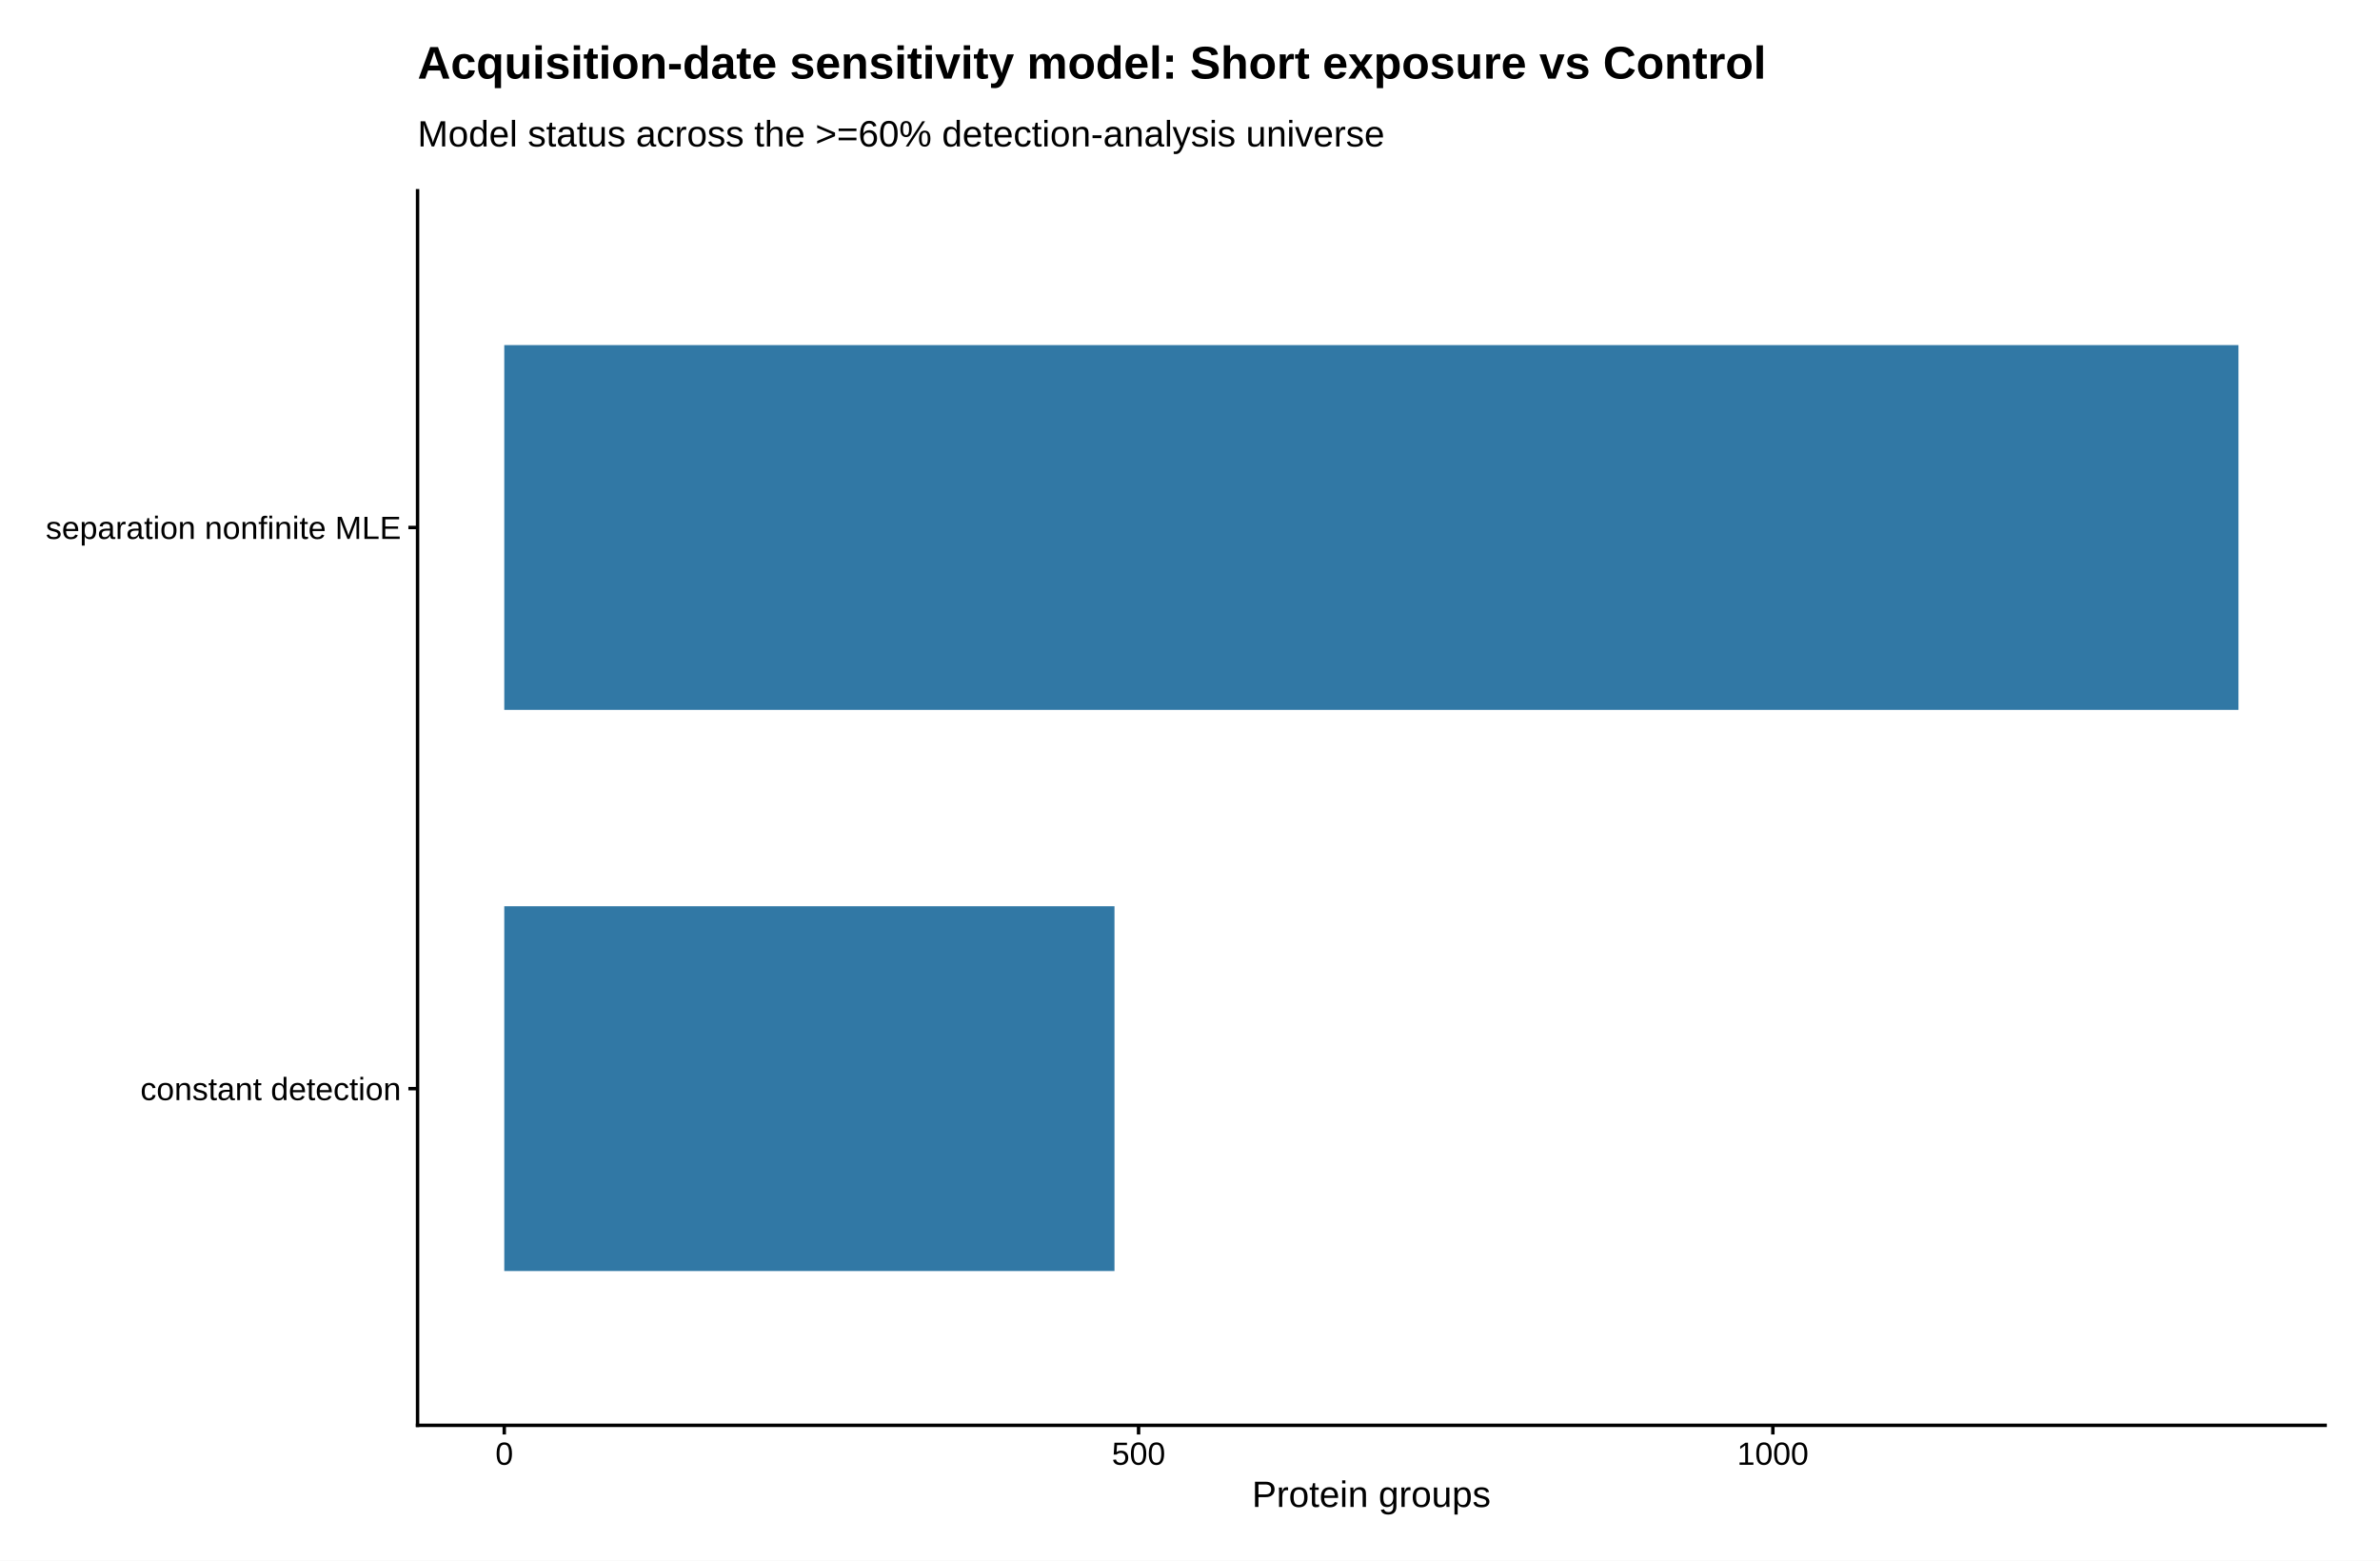
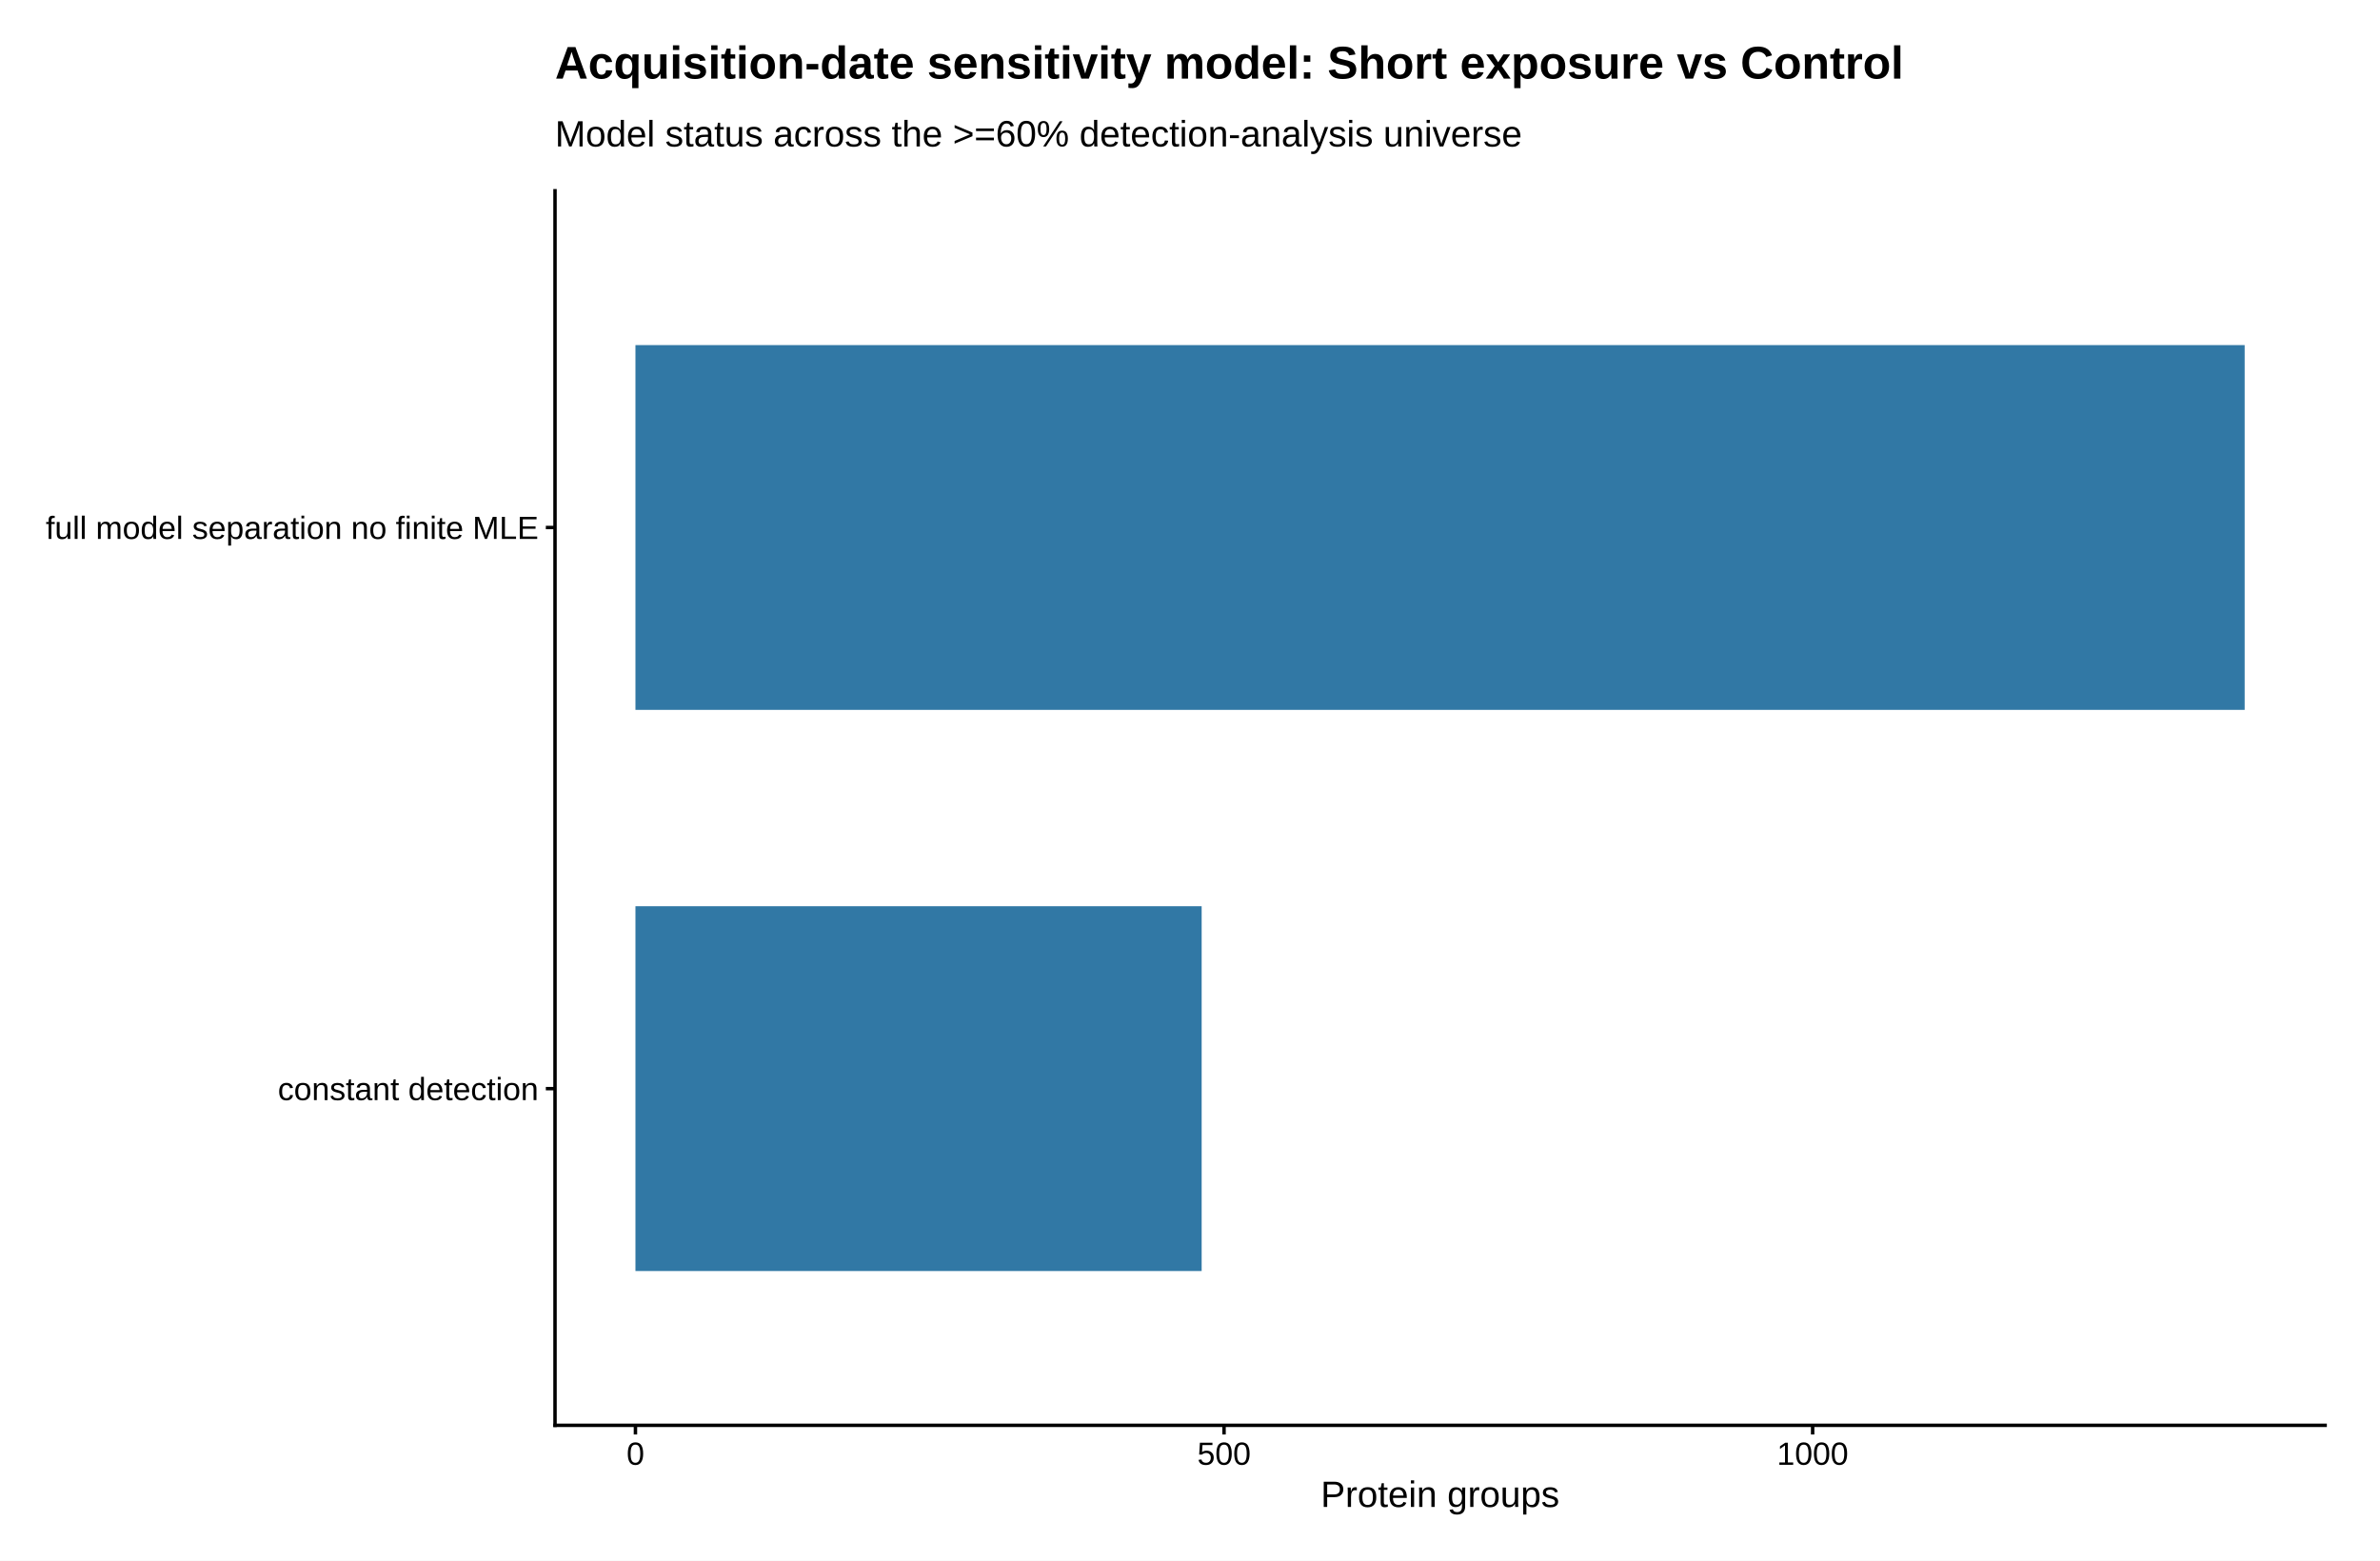
<svg xmlns="http://www.w3.org/2000/svg" class="svglite" width="518.74pt" height="340.16pt" viewBox="0 0 518.74 340.16">
  <defs>
    <style type="text/css">
    .svglite line, .svglite polyline, .svglite polygon, .svglite path, .svglite rect, .svglite circle {
      fill: none;
      stroke: #000000;
      stroke-linecap: round;
      stroke-linejoin: round;
      stroke-miterlimit: 10.00;
    }
    .svglite text {
      white-space: pre;
    }
  </style>
  </defs>
  <rect width="100%" height="100%" style="stroke: none; fill: #FFFFFF;" />
  <defs>
    <clipPath id="cpMC4wMHw1MTguNzR8MC4wMHwzNDAuMTY=">
      <rect x="0.00" y="0.00" width="518.74" height="340.16" />
    </clipPath>
  </defs>
  <g clip-path="url(#cpMC4wMHw1MTguNzR8MC4wMHwzNDAuMTY=)">
    <rect x="0.00" y="0.00" width="518.74" height="340.16" style="stroke-width: 0.78; stroke: #FFFFFF; fill: #FFFFFF;" />
  </g>
  <defs>
-     <clipPath id="cpOTEuMDF8NTA2Ljc4fDQxLjU5fDMxMC43Mg==">
-       <rect x="91.01" y="41.59" width="415.78" height="269.13" />
+     <clipPath id="cpMTIwLjk3fDUwNi43OHw0MS41OXwzMTAuNzI=">
+       <rect x="120.97" y="41.59" width="385.82" height="269.13" />
    </clipPath>
  </defs>
-   <g clip-path="url(#cpOTEuMDF8NTA2Ljc4fDQxLjU5fDMxMC43Mg==)">
-     <rect x="91.01" y="41.59" width="415.78" height="269.13" style="stroke-width: 0.78; stroke: none; fill: #FFFFFF;" />
-     <rect x="109.91" y="197.56" width="133.00" height="79.52" style="stroke-width: 0.78; stroke: none; stroke-linecap: butt; stroke-linejoin: miter; fill: #3178A5;" />
-     <rect x="109.91" y="75.23" width="377.98" height="79.52" style="stroke-width: 0.78; stroke: none; stroke-linecap: butt; stroke-linejoin: miter; fill: #3178A5;" />
+   <g clip-path="url(#cpMTIwLjk3fDUwNi43OHw0MS41OXwzMTAuNzI=)">
+     <rect x="120.97" y="41.59" width="385.82" height="269.13" style="stroke-width: 0.78; stroke: none; fill: #FFFFFF;" />
+     <rect x="138.50" y="197.56" width="123.41" height="79.52" style="stroke-width: 0.78; stroke: none; stroke-linecap: butt; stroke-linejoin: miter; fill: #3178A5;" />
+     <rect x="138.50" y="75.23" width="350.74" height="79.52" style="stroke-width: 0.78; stroke: none; stroke-linecap: butt; stroke-linejoin: miter; fill: #3178A5;" />
  </g>
  <g clip-path="url(#cpMC4wMHw1MTguNzR8MC4wMHwzNDAuMTY=)">
-     <polyline points="91.01,310.72 91.01,41.59 " style="stroke-width: 0.75; stroke-linecap: square;" />
-     <text x="87.42" y="239.83" text-anchor="end" style="font-size: 7.00px; font-family: &quot;Arial&quot;;" textLength="56.83px" lengthAdjust="spacingAndGlyphs">constant detection</text>
-     <text x="87.42" y="117.49" text-anchor="end" style="font-size: 7.00px; font-family: &quot;Arial&quot;;" textLength="77.46px" lengthAdjust="spacingAndGlyphs">separation nonfinite MLE</text>
-     <polyline points="89.01,237.32 91.01,237.32 " style="stroke-width: 0.75; stroke-linecap: butt;" />
-     <polyline points="89.01,114.99 91.01,114.99 " style="stroke-width: 0.75; stroke-linecap: butt;" />
-     <polyline points="91.01,310.72 506.78,310.72 " style="stroke-width: 0.75; stroke-linecap: square;" />
-     <polyline points="109.91,312.71 109.91,310.72 " style="stroke-width: 0.75; stroke-linecap: butt;" />
-     <polyline points="248.16,312.71 248.16,310.72 " style="stroke-width: 0.75; stroke-linecap: butt;" />
-     <polyline points="386.41,312.71 386.41,310.72 " style="stroke-width: 0.75; stroke-linecap: butt;" />
-     <text x="109.91" y="319.32" text-anchor="middle" style="font-size: 7.00px; font-family: &quot;Arial&quot;;" textLength="3.90px" lengthAdjust="spacingAndGlyphs">0</text>
-     <text x="248.16" y="319.32" text-anchor="middle" style="font-size: 7.00px; font-family: &quot;Arial&quot;;" textLength="11.69px" lengthAdjust="spacingAndGlyphs">500</text>
-     <text x="386.41" y="319.32" text-anchor="middle" style="font-size: 7.00px; font-family: &quot;Arial&quot;;" textLength="15.58px" lengthAdjust="spacingAndGlyphs">1000</text>
-     <text x="298.90" y="328.51" text-anchor="middle" style="font-size: 8.00px; font-family: &quot;Arial&quot;;" textLength="52.04px" lengthAdjust="spacingAndGlyphs">Protein groups</text>
-     <text x="91.01" y="31.93" style="font-size: 8.00px; font-family: &quot;Arial&quot;;" textLength="210.85px" lengthAdjust="spacingAndGlyphs">Model status across the &gt;=60% detection-analysis universe</text>
-     <text x="91.01" y="17.13" style="font-size: 10.00px; font-weight: bold; font-family: &quot;Arial&quot;;" textLength="294.00px" lengthAdjust="spacingAndGlyphs">Acquisition-date sensitivity model: Short exposure vs Control</text>
+     <polyline points="120.97,310.72 120.97,41.59 " style="stroke-width: 0.75; stroke-linecap: square;" />
+     <text x="117.38" y="239.83" text-anchor="end" style="font-size: 7.00px; font-family: &quot;Arial&quot;;" textLength="56.83px" lengthAdjust="spacingAndGlyphs">constant detection</text>
+     <text x="117.38" y="117.49" text-anchor="end" style="font-size: 7.00px; font-family: &quot;Arial&quot;;" textLength="107.42px" lengthAdjust="spacingAndGlyphs">full model separation no finite MLE</text>
+     <polyline points="118.97,237.32 120.97,237.32 " style="stroke-width: 0.75; stroke-linecap: butt;" />
+     <polyline points="118.97,114.99 120.97,114.99 " style="stroke-width: 0.75; stroke-linecap: butt;" />
+     <polyline points="120.97,310.72 506.78,310.72 " style="stroke-width: 0.75; stroke-linecap: square;" />
+     <polyline points="138.50,312.71 138.50,310.72 " style="stroke-width: 0.75; stroke-linecap: butt;" />
+     <polyline points="266.79,312.71 266.79,310.72 " style="stroke-width: 0.75; stroke-linecap: butt;" />
+     <polyline points="395.08,312.71 395.08,310.72 " style="stroke-width: 0.75; stroke-linecap: butt;" />
+     <text x="138.50" y="319.32" text-anchor="middle" style="font-size: 7.00px; font-family: &quot;Arial&quot;;" textLength="3.90px" lengthAdjust="spacingAndGlyphs">0</text>
+     <text x="266.79" y="319.32" text-anchor="middle" style="font-size: 7.00px; font-family: &quot;Arial&quot;;" textLength="11.69px" lengthAdjust="spacingAndGlyphs">500</text>
+     <text x="395.08" y="319.32" text-anchor="middle" style="font-size: 7.00px; font-family: &quot;Arial&quot;;" textLength="15.58px" lengthAdjust="spacingAndGlyphs">1000</text>
+     <text x="313.88" y="328.51" text-anchor="middle" style="font-size: 8.00px; font-family: &quot;Arial&quot;;" textLength="52.04px" lengthAdjust="spacingAndGlyphs">Protein groups</text>
+     <text x="120.97" y="31.93" style="font-size: 8.00px; font-family: &quot;Arial&quot;;" textLength="210.85px" lengthAdjust="spacingAndGlyphs">Model status across the &gt;=60% detection-analysis universe</text>
+     <text x="120.97" y="17.13" style="font-size: 10.00px; font-weight: bold; font-family: &quot;Arial&quot;;" textLength="294.00px" lengthAdjust="spacingAndGlyphs">Acquisition-date sensitivity model: Short exposure vs Control</text>
  </g>
</svg>
